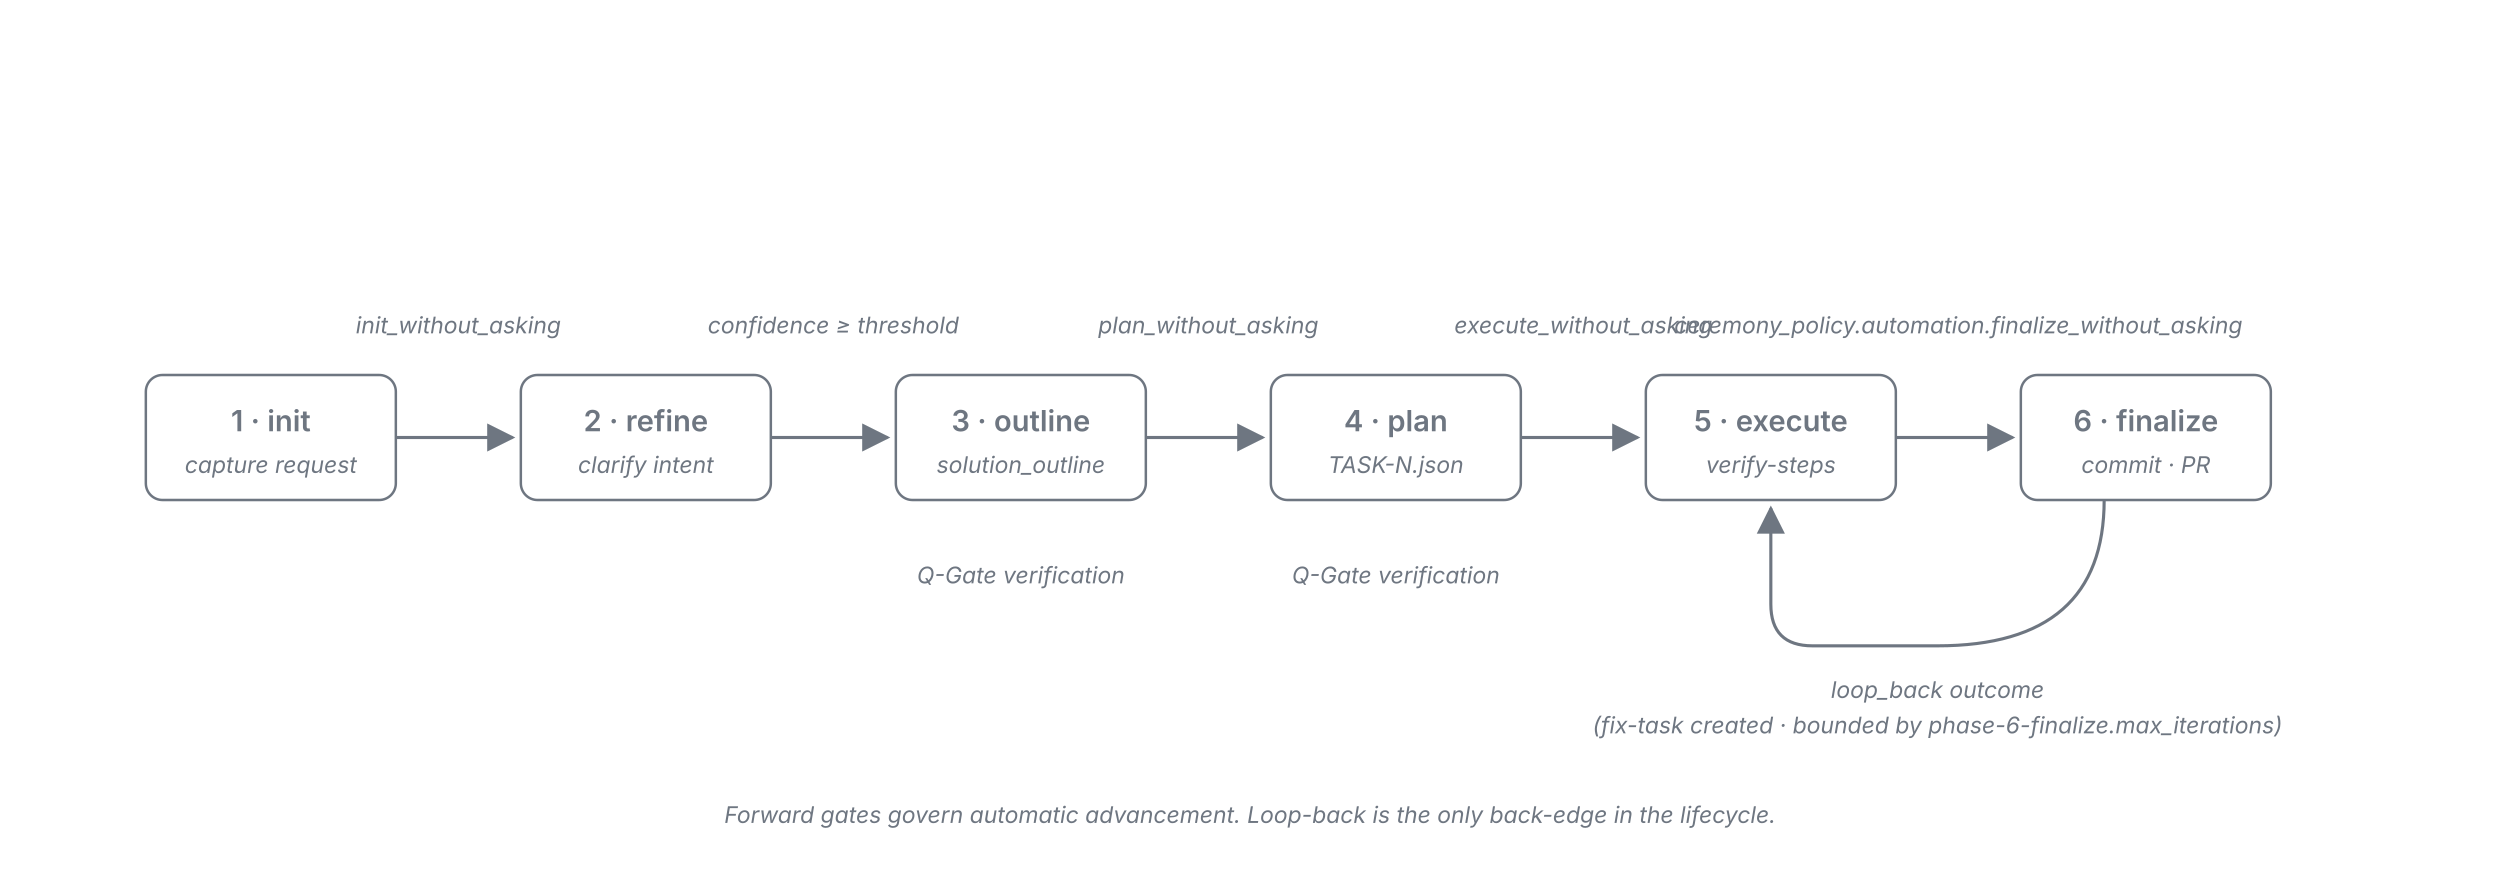
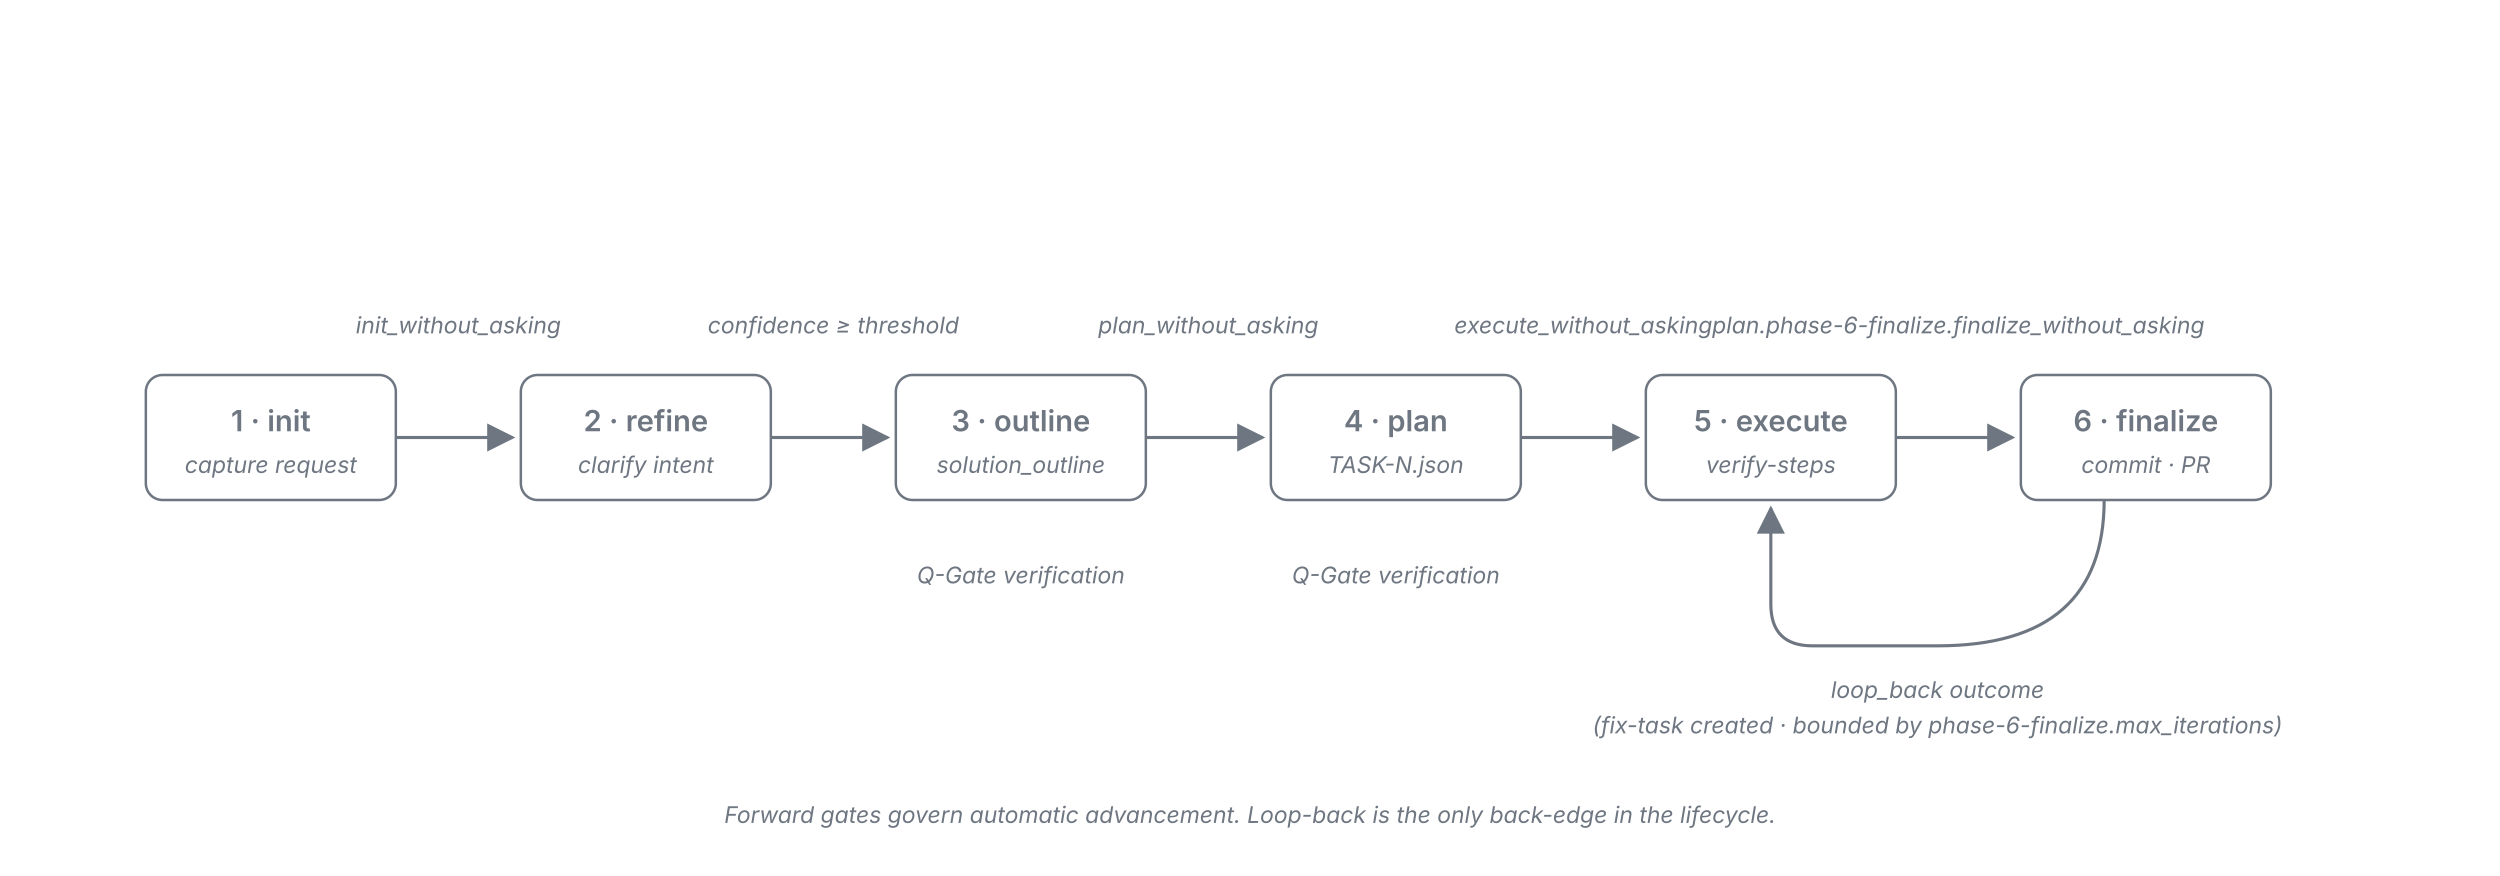
<svg xmlns="http://www.w3.org/2000/svg" viewBox="0 0 1200 420" role="img" aria-labelledby="title desc" font-family="ui-sans-serif, -apple-system, system-ui, 'Segoe UI', sans-serif">
  <defs>
    <marker id="arrow" viewBox="0 0 10 10" refX="9" refY="5" markerWidth="9" markerHeight="9" orient="auto">
      <path d="M0,0 L10,5 L0,10 z" class="arrow-fill" />
    </marker>
    <style>
      .col-header { font-size: 14px; font-weight: 600; fill: #6e7681; text-anchor: middle; }
      .col-sub    { font-size: 11px; fill: #6e7681; text-anchor: middle; font-style: italic; }
      .arrow-lbl  { font-size: 11px; fill: #6e7681; text-anchor: middle; font-style: italic; }
      .stroke     { stroke: #6e7681; stroke-width: 1.2; fill: none; }
      .arrow      { stroke: #6e7681; stroke-width: 1.5; fill: none; }
      .arrow-fill { fill: #6e7681; }
    </style>
  </defs>
  <rect class="stroke" x="70" y="180" width="120" height="60" rx="8" ry="8" />
  <text x="130" y="207" class="col-header">1 · init</text>
  <text x="130" y="227" class="col-sub">capture request</text>
  <rect class="stroke" x="250" y="180" width="120" height="60" rx="8" ry="8" />
  <text x="310" y="207" class="col-header">2 · refine</text>
  <text x="310" y="227" class="col-sub">clarify intent</text>
  <rect class="stroke" x="430" y="180" width="120" height="60" rx="8" ry="8" />
  <text x="490" y="207" class="col-header">3 · outline</text>
  <text x="490" y="227" class="col-sub">solution_outline</text>
  <rect class="stroke" x="610" y="180" width="120" height="60" rx="8" ry="8" />
  <text x="670" y="207" class="col-header">4 · plan</text>
  <text x="670" y="227" class="col-sub">TASK-N.json</text>
  <rect class="stroke" x="790" y="180" width="120" height="60" rx="8" ry="8" />
  <text x="850" y="207" class="col-header">5 · execute</text>
  <text x="850" y="227" class="col-sub">verify-steps</text>
  <rect class="stroke" x="970" y="180" width="120" height="60" rx="8" ry="8" />
  <text x="1030" y="207" class="col-header">6 · finalize</text>
  <text x="1030" y="227" class="col-sub">commit · PR</text>
  <line class="arrow" x1="190" y1="210" x2="246" y2="210" marker-end="url(#arrow)" />
  <text x="220" y="160" class="arrow-lbl">init_without_asking</text>
  <line class="arrow" x1="370" y1="210" x2="426" y2="210" marker-end="url(#arrow)" />
  <text x="400" y="160" class="arrow-lbl">confidence ≥ threshold</text>
  <line class="arrow" x1="550" y1="210" x2="606" y2="210" marker-end="url(#arrow)" />
  <text x="580" y="160" class="arrow-lbl">plan_without_asking</text>
  <line class="arrow" x1="730" y1="210" x2="786" y2="210" marker-end="url(#arrow)" />
  <text x="760" y="160" class="arrow-lbl">execute_without_asking</text>
  <line class="arrow" x1="910" y1="210" x2="966" y2="210" marker-end="url(#arrow)" />
-   <text x="940" y="160" class="arrow-lbl">ceremony_policy.automation.finalize_without_asking</text>
+   <text x="940" y="160" class="arrow-lbl">plan.phase-6-finalize.finalize_without_asking</text>
  <path class="arrow" d="M 1010 240 Q 1010 310, 930 310 L 870 310 Q 850 310, 850 290 L 850 244" marker-end="url(#arrow)" />
  <text x="930" y="335" class="arrow-lbl">loop_back outcome</text>
  <text x="930" y="352" class="arrow-lbl">(fix-task created · bounded by phase-6-finalize.max_iterations)</text>
  <text x="490" y="280" class="arrow-lbl">Q-Gate verification</text>
  <text x="670" y="280" class="arrow-lbl">Q-Gate verification</text>
  <text x="600" y="395" class="col-sub">Forward gates govern automatic advancement.   Loop-back is the only back-edge in the lifecycle.</text>
</svg>
